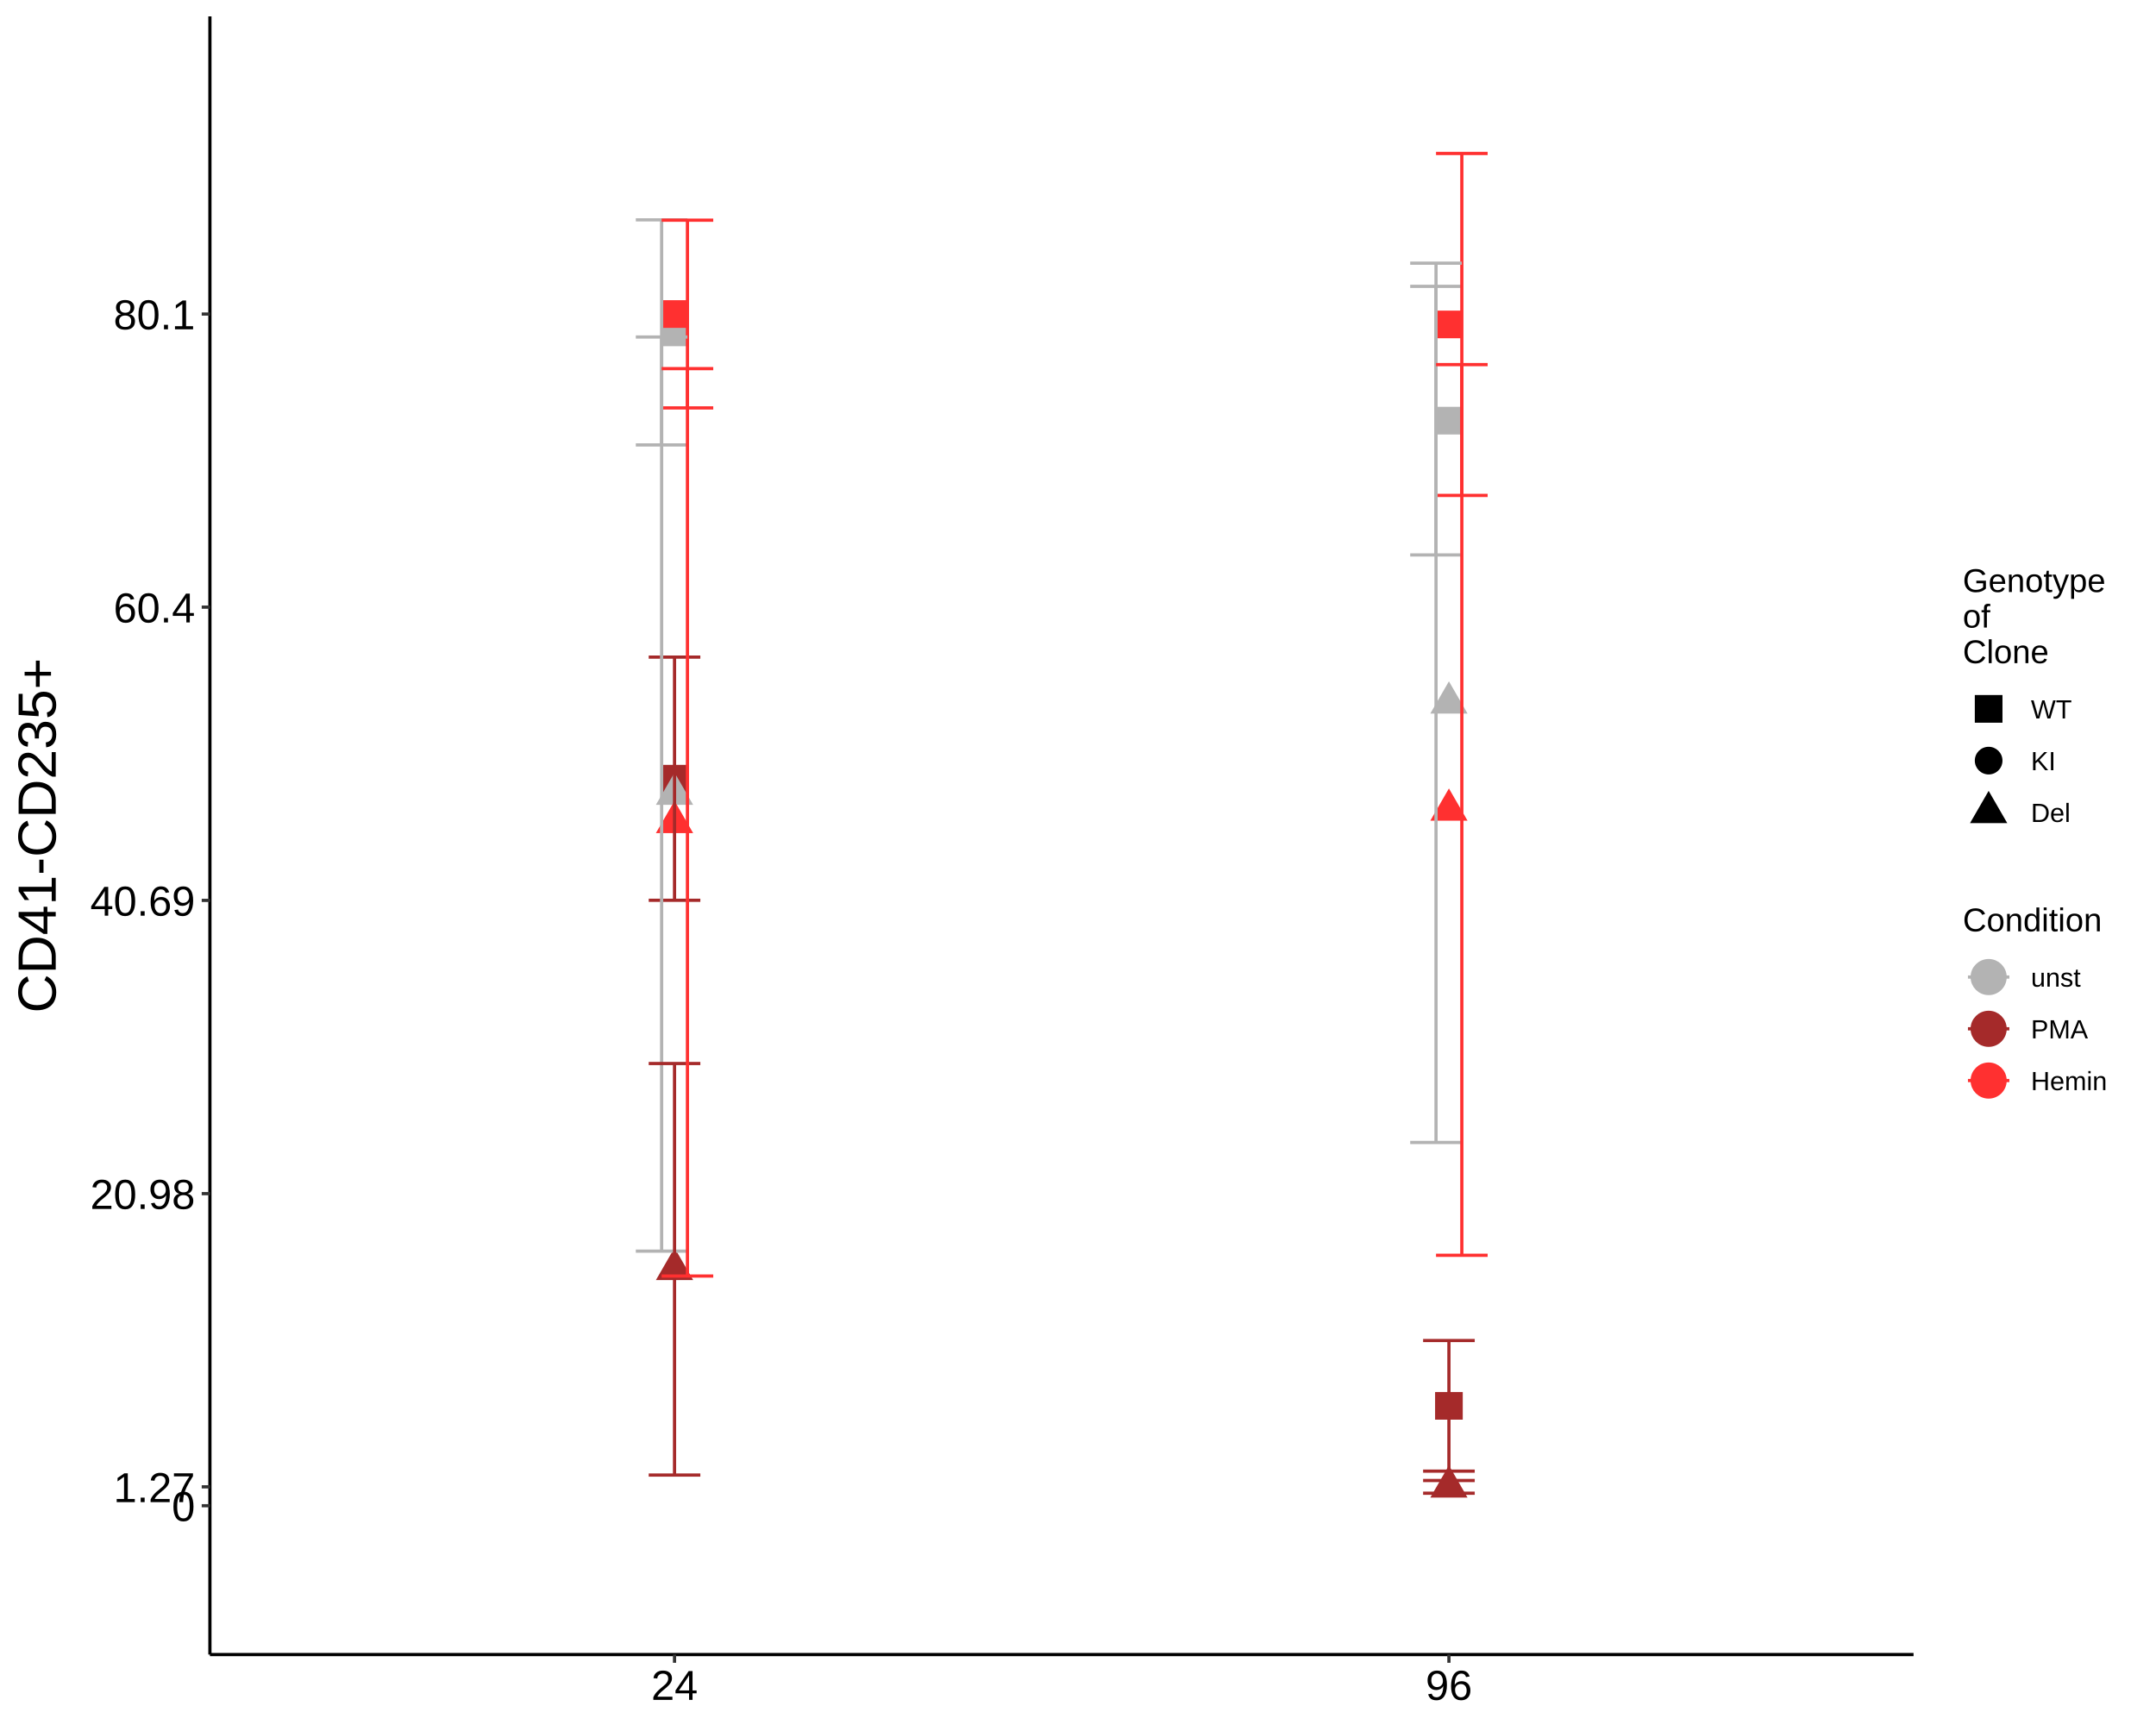
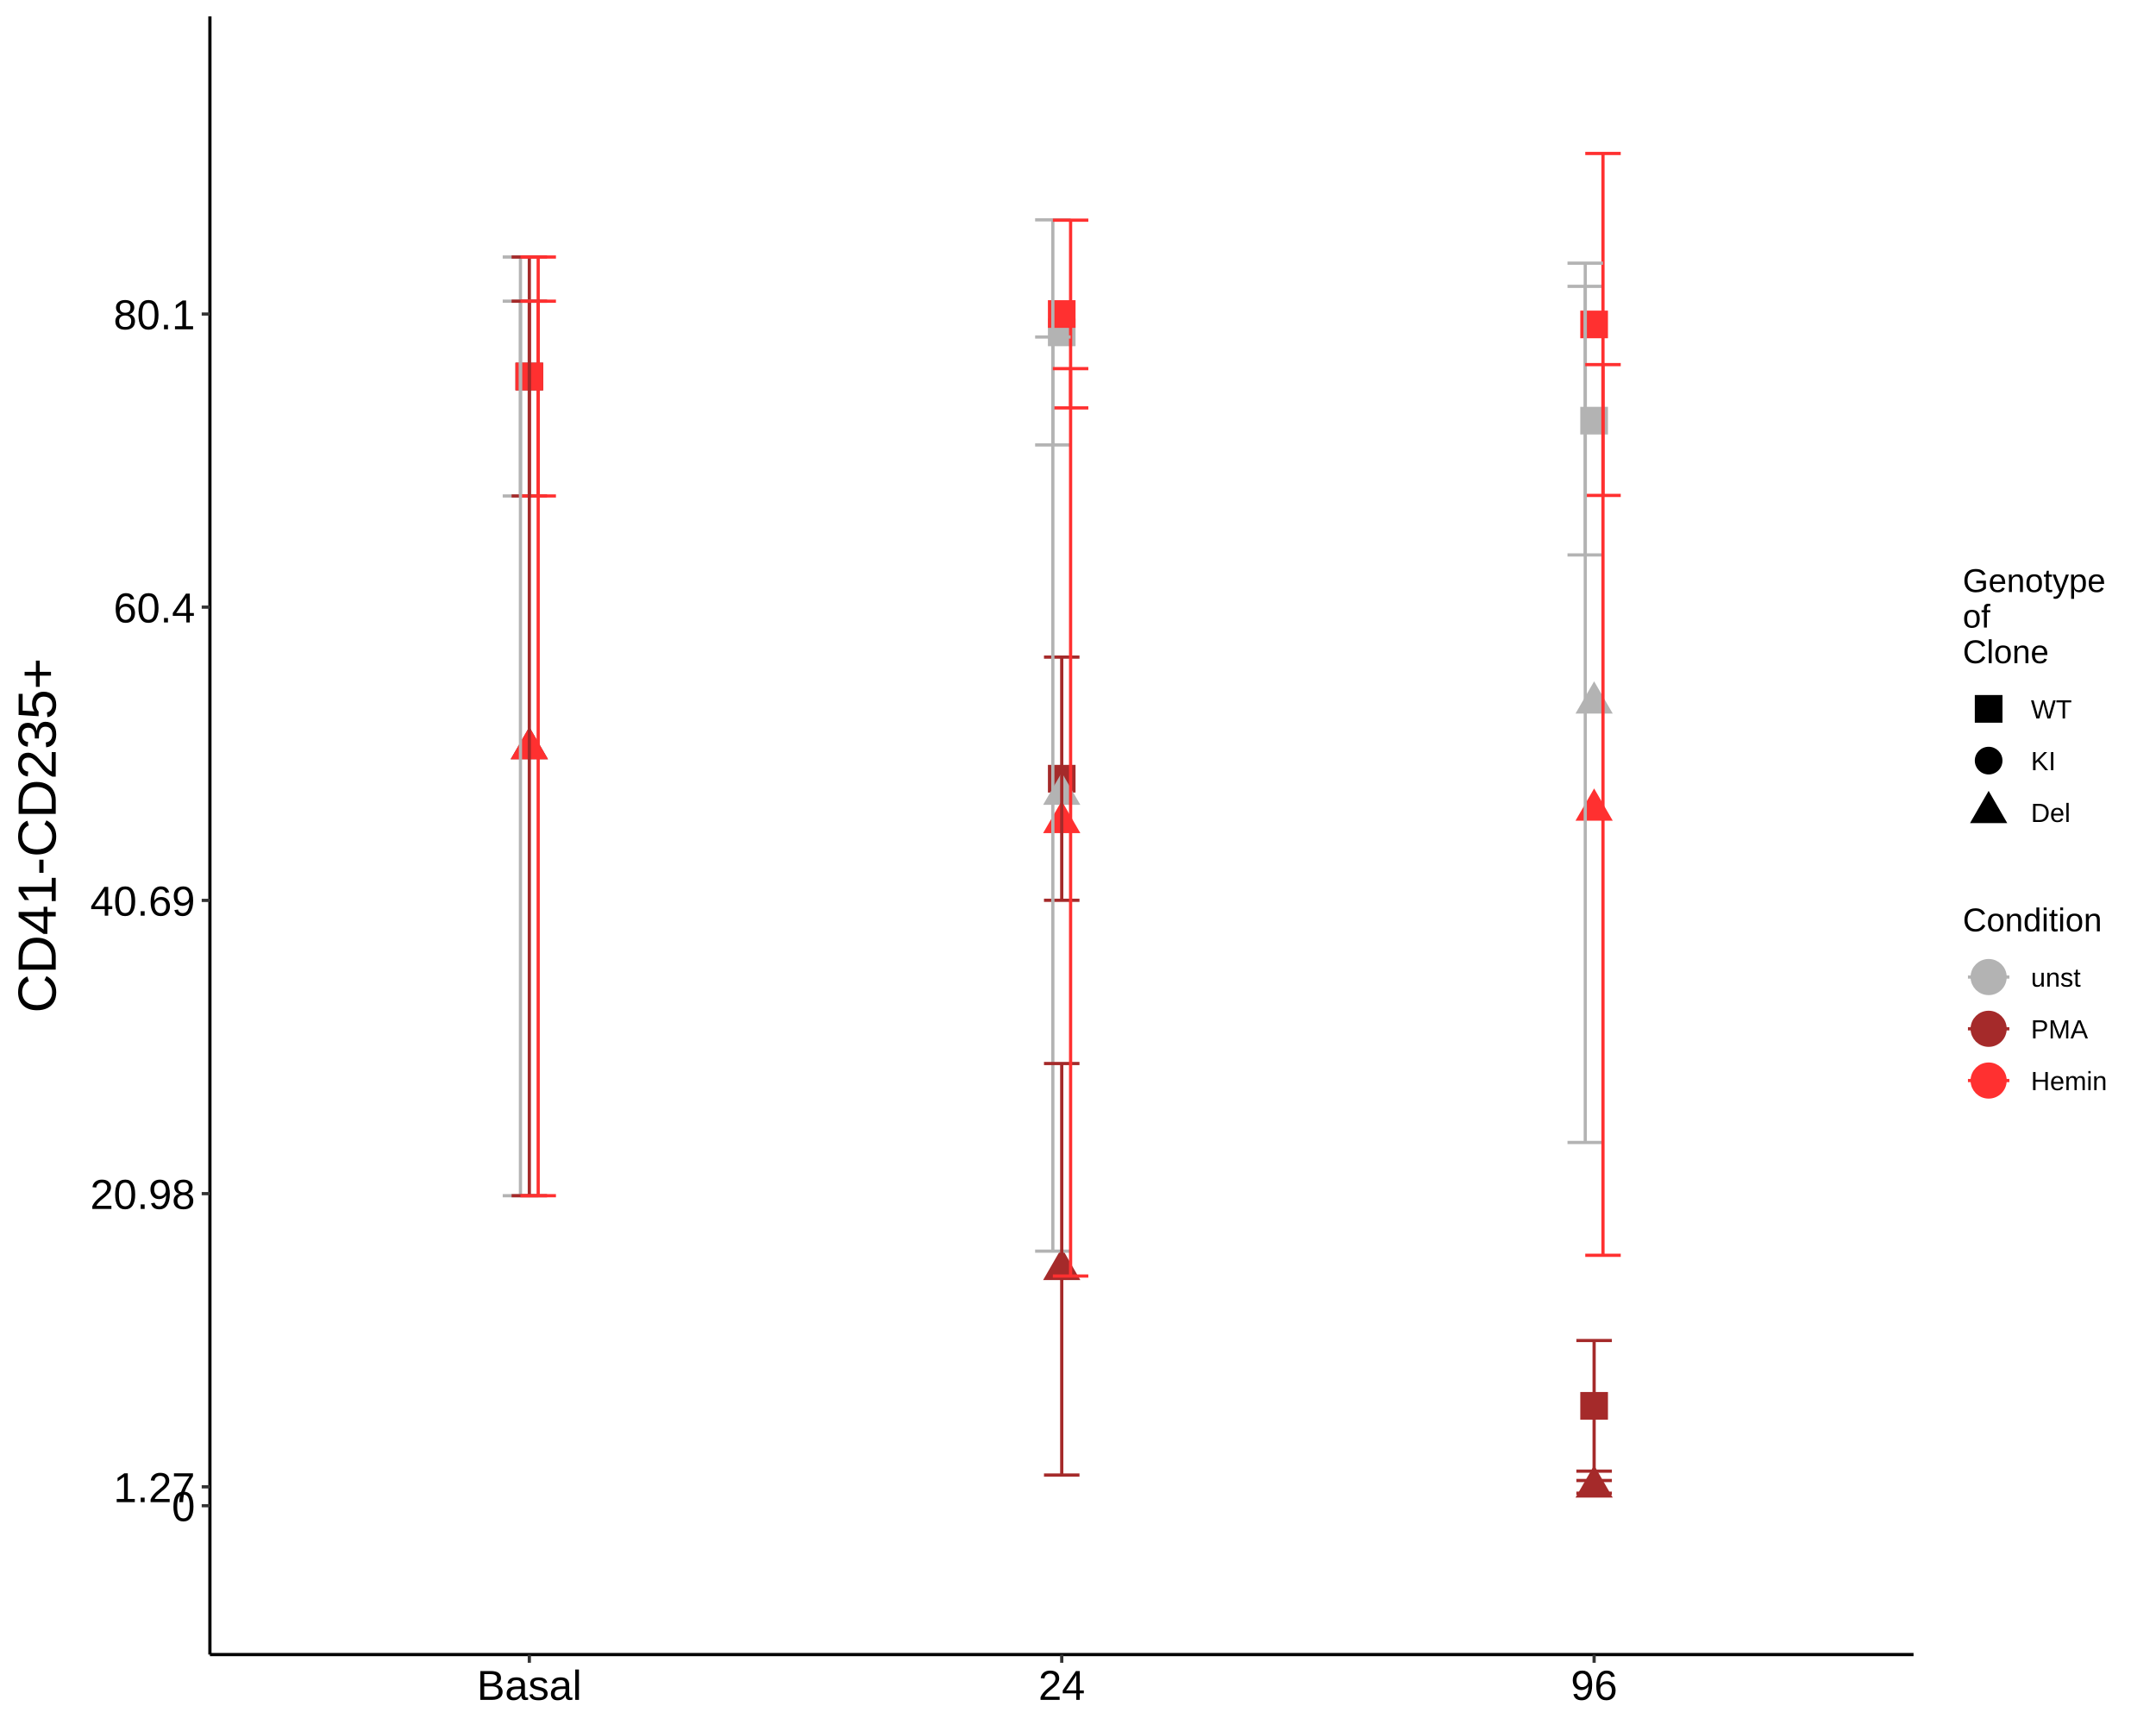
<svg xmlns="http://www.w3.org/2000/svg" class="svglite" width="720.00pt" height="576.00pt" viewBox="0 0 720.00 576.00">
  <defs>
    <style type="text/css">
    .svglite line, .svglite polyline, .svglite polygon, .svglite path, .svglite rect, .svglite circle {
      fill: none;
      stroke: #000000;
      stroke-linecap: round;
      stroke-linejoin: round;
      stroke-miterlimit: 10.00;
    }
  </style>
  </defs>
  <rect width="100%" height="100%" style="stroke: none; fill: #FFFFFF;" />
  <defs>
    <clipPath id="cpMC4wMHw3MjAuMDB8MC4wMHw1NzYuMDA=">
      <rect x="0.00" y="0.00" width="720.00" height="576.00" />
    </clipPath>
  </defs>
  <g clip-path="url(#cpMC4wMHw3MjAuMDB8MC4wMHw1NzYuMDA=)">
    <rect x="0" y="0.00" width="720.00" height="576.00" style="stroke-width: 1.07; stroke: #FFFFFF; fill: #FFFFFF;" />
  </g>
  <defs>
    <clipPath id="cpNzAuMTB8NjM5LjAzfDUuNDh8NTUyLjQ4">
      <rect x="70.10" y="5.48" width="568.94" height="547.00" />
    </clipPath>
  </defs>
  <g clip-path="url(#cpNzAuMTB8NjM5LjAzfDUuNDh8NTUyLjQ4)">
    <rect x="70.10" y="5.48" width="568.94" height="547.00" style="stroke-width: 1.07; stroke: none; fill: #FFFFFF;" />
-     <polygon points="220.64,115.60 229.88,115.60 229.88,106.37 220.64,106.37 " style="stroke-width: 2.83; stroke: none; fill: #B3B3B3;" />
-     <polygon points="479.25,145.08 488.49,145.08 488.49,135.84 479.25,135.84 " style="stroke-width: 2.83; stroke: none; fill: #B3B3B3;" />
-     <polygon points="220.64,264.64 229.88,264.64 229.88,255.40 220.64,255.40 " style="stroke-width: 2.83; stroke: none; fill: #A52A2A;" />
-     <polygon points="479.25,474.04 488.49,474.04 488.49,464.81 479.25,464.81 " style="stroke-width: 2.83; stroke: none; fill: #A52A2A;" />
-     <polygon points="220.64,109.48 229.88,109.48 229.88,100.24 220.64,100.24 " style="stroke-width: 2.83; stroke: none; fill: #FF3030;" />
-     <polygon points="479.25,112.95 488.49,112.95 488.49,103.72 479.25,103.72 " style="stroke-width: 2.83; stroke: none; fill: #FF3030;" />
-     <polygon points="225.26,257.97 231.48,268.74 219.04,268.74 " style="stroke-width: 2.83; stroke: none; fill: #B3B3B3;" />
-     <polygon points="483.87,227.50 490.09,238.27 477.65,238.27 " style="stroke-width: 2.83; stroke: none; fill: #B3B3B3;" />
-     <polygon points="225.26,416.66 231.48,427.43 219.04,427.43 " style="stroke-width: 2.83; stroke: none; fill: #A52A2A;" />
-     <polygon points="483.87,489.30 490.09,500.07 477.65,500.07 " style="stroke-width: 2.83; stroke: none; fill: #A52A2A;" />
-     <polygon points="225.26,267.41 231.48,278.18 219.04,278.18 " style="stroke-width: 2.83; stroke: none; fill: #FF3030;" />
-     <polygon points="483.87,263.27 490.09,274.04 477.65,274.04 " style="stroke-width: 2.83; stroke: none; fill: #FF3030;" />
-     <polyline points="212.33,73.41 229.57,73.41 " style="stroke-width: 1.07; stroke: #B3B3B3; stroke-linecap: butt;" />
-     <polyline points="220.95,73.41 220.95,148.57 " style="stroke-width: 1.07; stroke: #B3B3B3; stroke-linecap: butt;" />
-     <polyline points="212.33,148.57 229.57,148.57 " style="stroke-width: 1.07; stroke: #B3B3B3; stroke-linecap: butt;" />
-     <polyline points="470.94,95.62 488.18,95.62 " style="stroke-width: 1.07; stroke: #B3B3B3; stroke-linecap: butt;" />
-     <polyline points="479.56,95.62 479.56,185.30 " style="stroke-width: 1.07; stroke: #B3B3B3; stroke-linecap: butt;" />
-     <polyline points="470.94,185.30 488.18,185.30 " style="stroke-width: 1.07; stroke: #B3B3B3; stroke-linecap: butt;" />
-     <polyline points="216.64,219.42 233.88,219.42 " style="stroke-width: 1.07; stroke: #A52A2A; stroke-linecap: butt;" />
-     <polyline points="225.26,219.42 225.26,300.62 " style="stroke-width: 1.07; stroke: #A52A2A; stroke-linecap: butt;" />
-     <polyline points="216.64,300.62 233.88,300.62 " style="stroke-width: 1.07; stroke: #A52A2A; stroke-linecap: butt;" />
-     <polyline points="475.25,447.62 492.49,447.62 " style="stroke-width: 1.07; stroke: #A52A2A; stroke-linecap: butt;" />
-     <polyline points="483.87,447.62 483.87,491.23 " style="stroke-width: 1.07; stroke: #A52A2A; stroke-linecap: butt;" />
-     <polyline points="475.25,491.23 492.49,491.23 " style="stroke-width: 1.07; stroke: #A52A2A; stroke-linecap: butt;" />
-     <polyline points="220.95,73.52 238.19,73.52 " style="stroke-width: 1.07; stroke: #FF3030; stroke-linecap: butt;" />
-     <polyline points="229.57,73.52 229.57,136.20 " style="stroke-width: 1.07; stroke: #FF3030; stroke-linecap: butt;" />
-     <polyline points="220.95,136.20 238.19,136.20 " style="stroke-width: 1.07; stroke: #FF3030; stroke-linecap: butt;" />
-     <polyline points="479.56,51.25 496.80,51.25 " style="stroke-width: 1.07; stroke: #FF3030; stroke-linecap: butt;" />
-     <polyline points="488.18,51.25 488.18,165.42 " style="stroke-width: 1.07; stroke: #FF3030; stroke-linecap: butt;" />
-     <polyline points="479.56,165.42 496.80,165.42 " style="stroke-width: 1.07; stroke: #FF3030; stroke-linecap: butt;" />
-     <polyline points="212.33,112.53 229.57,112.53 " style="stroke-width: 1.07; stroke: #B3B3B3; stroke-linecap: butt;" />
-     <polyline points="220.95,112.53 220.95,417.78 " style="stroke-width: 1.07; stroke: #B3B3B3; stroke-linecap: butt;" />
-     <polyline points="212.33,417.78 229.57,417.78 " style="stroke-width: 1.07; stroke: #B3B3B3; stroke-linecap: butt;" />
-     <polyline points="470.94,87.88 488.18,87.88 " style="stroke-width: 1.07; stroke: #B3B3B3; stroke-linecap: butt;" />
-     <polyline points="479.56,87.88 479.56,381.48 " style="stroke-width: 1.07; stroke: #B3B3B3; stroke-linecap: butt;" />
-     <polyline points="470.94,381.48 488.18,381.48 " style="stroke-width: 1.07; stroke: #B3B3B3; stroke-linecap: butt;" />
-     <polyline points="216.64,355.13 233.88,355.13 " style="stroke-width: 1.07; stroke: #A52A2A; stroke-linecap: butt;" />
-     <polyline points="225.26,355.13 225.26,492.54 " style="stroke-width: 1.07; stroke: #A52A2A; stroke-linecap: butt;" />
-     <polyline points="216.64,492.54 233.88,492.54 " style="stroke-width: 1.07; stroke: #A52A2A; stroke-linecap: butt;" />
-     <polyline points="475.25,494.36 492.49,494.36 " style="stroke-width: 1.07; stroke: #A52A2A; stroke-linecap: butt;" />
-     <polyline points="483.87,494.36 483.87,498.61 " style="stroke-width: 1.07; stroke: #A52A2A; stroke-linecap: butt;" />
-     <polyline points="475.25,498.61 492.49,498.61 " style="stroke-width: 1.07; stroke: #A52A2A; stroke-linecap: butt;" />
-     <polyline points="220.95,123.09 238.19,123.09 " style="stroke-width: 1.07; stroke: #FF3030; stroke-linecap: butt;" />
-     <polyline points="229.57,123.09 229.57,426.09 " style="stroke-width: 1.07; stroke: #FF3030; stroke-linecap: butt;" />
-     <polyline points="220.95,426.09 238.19,426.09 " style="stroke-width: 1.07; stroke: #FF3030; stroke-linecap: butt;" />
-     <polyline points="479.56,121.75 496.80,121.75 " style="stroke-width: 1.07; stroke: #FF3030; stroke-linecap: butt;" />
-     <polyline points="488.18,121.75 488.18,419.15 " style="stroke-width: 1.07; stroke: #FF3030; stroke-linecap: butt;" />
-     <polyline points="479.56,419.15 496.80,419.15 " style="stroke-width: 1.07; stroke: #FF3030; stroke-linecap: butt;" />
+     <polygon points="172.15,130.34 181.39,130.34 181.39,121.11 172.15,121.11 " style="stroke-width: 2.83; stroke: none; fill: #B3B3B3;" />
+     <polygon points="349.95,115.60 359.18,115.60 359.18,106.37 349.95,106.37 " style="stroke-width: 2.83; stroke: none; fill: #B3B3B3;" />
+     <polygon points="527.74,145.08 536.98,145.08 536.98,135.84 527.74,135.84 " style="stroke-width: 2.83; stroke: none; fill: #B3B3B3;" />
+     <polygon points="172.15,130.34 181.39,130.34 181.39,121.11 172.15,121.11 " style="stroke-width: 2.83; stroke: none; fill: #A52A2A;" />
+     <polygon points="349.95,264.64 359.18,264.64 359.18,255.40 349.95,255.40 " style="stroke-width: 2.83; stroke: none; fill: #A52A2A;" />
+     <polygon points="527.74,474.04 536.98,474.04 536.98,464.81 527.74,464.81 " style="stroke-width: 2.83; stroke: none; fill: #A52A2A;" />
+     <polygon points="172.15,130.34 181.39,130.34 181.39,121.11 172.15,121.11 " style="stroke-width: 2.83; stroke: none; fill: #FF3030;" />
+     <polygon points="349.95,109.48 359.18,109.48 359.18,100.24 349.95,100.24 " style="stroke-width: 2.83; stroke: none; fill: #FF3030;" />
+     <polygon points="527.74,112.95 536.98,112.95 536.98,103.72 527.74,103.72 " style="stroke-width: 2.83; stroke: none; fill: #FF3030;" />
+     <polygon points="176.77,242.74 182.99,253.51 170.55,253.51 " style="stroke-width: 2.83; stroke: none; fill: #B3B3B3;" />
+     <polygon points="354.57,257.97 360.78,268.74 348.35,268.74 " style="stroke-width: 2.83; stroke: none; fill: #B3B3B3;" />
+     <polygon points="532.36,227.50 538.58,238.27 526.14,238.27 " style="stroke-width: 2.83; stroke: none; fill: #B3B3B3;" />
+     <polygon points="176.77,242.74 182.99,253.51 170.55,253.51 " style="stroke-width: 2.83; stroke: none; fill: #A52A2A;" />
+     <polygon points="354.57,416.66 360.78,427.43 348.35,427.43 " style="stroke-width: 2.83; stroke: none; fill: #A52A2A;" />
+     <polygon points="532.36,489.30 538.58,500.07 526.14,500.07 " style="stroke-width: 2.83; stroke: none; fill: #A52A2A;" />
+     <polygon points="176.77,242.74 182.99,253.51 170.55,253.51 " style="stroke-width: 2.83; stroke: none; fill: #FF3030;" />
+     <polygon points="354.57,267.41 360.78,278.18 348.35,278.18 " style="stroke-width: 2.83; stroke: none; fill: #FF3030;" />
+     <polygon points="532.36,263.27 538.58,274.04 526.14,274.04 " style="stroke-width: 2.83; stroke: none; fill: #FF3030;" />
+     <polyline points="167.88,85.83 179.73,85.83 " style="stroke-width: 1.07; stroke: #B3B3B3; stroke-linecap: butt;" />
+     <polyline points="173.81,85.83 173.81,165.61 " style="stroke-width: 1.07; stroke: #B3B3B3; stroke-linecap: butt;" />
+     <polyline points="167.88,165.61 179.73,165.61 " style="stroke-width: 1.07; stroke: #B3B3B3; stroke-linecap: butt;" />
+     <polyline points="345.68,73.41 357.53,73.41 " style="stroke-width: 1.07; stroke: #B3B3B3; stroke-linecap: butt;" />
+     <polyline points="351.60,73.41 351.60,148.57 " style="stroke-width: 1.07; stroke: #B3B3B3; stroke-linecap: butt;" />
+     <polyline points="345.68,148.57 357.53,148.57 " style="stroke-width: 1.07; stroke: #B3B3B3; stroke-linecap: butt;" />
+     <polyline points="523.47,95.62 535.32,95.62 " style="stroke-width: 1.07; stroke: #B3B3B3; stroke-linecap: butt;" />
+     <polyline points="529.40,95.62 529.40,185.30 " style="stroke-width: 1.07; stroke: #B3B3B3; stroke-linecap: butt;" />
+     <polyline points="523.47,185.30 535.32,185.30 " style="stroke-width: 1.07; stroke: #B3B3B3; stroke-linecap: butt;" />
+     <polyline points="170.85,85.83 182.70,85.83 " style="stroke-width: 1.07; stroke: #A52A2A; stroke-linecap: butt;" />
+     <polyline points="176.77,85.83 176.77,165.61 " style="stroke-width: 1.07; stroke: #A52A2A; stroke-linecap: butt;" />
+     <polyline points="170.85,165.61 182.70,165.61 " style="stroke-width: 1.07; stroke: #A52A2A; stroke-linecap: butt;" />
+     <polyline points="348.64,219.42 360.49,219.42 " style="stroke-width: 1.07; stroke: #A52A2A; stroke-linecap: butt;" />
+     <polyline points="354.57,219.42 354.57,300.62 " style="stroke-width: 1.07; stroke: #A52A2A; stroke-linecap: butt;" />
+     <polyline points="348.64,300.62 360.49,300.62 " style="stroke-width: 1.07; stroke: #A52A2A; stroke-linecap: butt;" />
+     <polyline points="526.43,447.62 538.29,447.62 " style="stroke-width: 1.07; stroke: #A52A2A; stroke-linecap: butt;" />
+     <polyline points="532.36,447.62 532.36,491.23 " style="stroke-width: 1.07; stroke: #A52A2A; stroke-linecap: butt;" />
+     <polyline points="526.43,491.23 538.29,491.23 " style="stroke-width: 1.07; stroke: #A52A2A; stroke-linecap: butt;" />
+     <polyline points="173.81,85.83 185.66,85.83 " style="stroke-width: 1.07; stroke: #FF3030; stroke-linecap: butt;" />
+     <polyline points="179.73,85.83 179.73,165.61 " style="stroke-width: 1.07; stroke: #FF3030; stroke-linecap: butt;" />
+     <polyline points="173.81,165.61 185.66,165.61 " style="stroke-width: 1.07; stroke: #FF3030; stroke-linecap: butt;" />
+     <polyline points="351.60,73.52 363.45,73.52 " style="stroke-width: 1.07; stroke: #FF3030; stroke-linecap: butt;" />
+     <polyline points="357.53,73.52 357.53,136.20 " style="stroke-width: 1.07; stroke: #FF3030; stroke-linecap: butt;" />
+     <polyline points="351.60,136.20 363.45,136.20 " style="stroke-width: 1.07; stroke: #FF3030; stroke-linecap: butt;" />
+     <polyline points="529.40,51.25 541.25,51.25 " style="stroke-width: 1.07; stroke: #FF3030; stroke-linecap: butt;" />
+     <polyline points="535.32,51.25 535.32,165.42 " style="stroke-width: 1.07; stroke: #FF3030; stroke-linecap: butt;" />
+     <polyline points="529.40,165.42 541.25,165.42 " style="stroke-width: 1.07; stroke: #FF3030; stroke-linecap: butt;" />
+     <polyline points="167.88,100.57 179.73,100.57 " style="stroke-width: 1.07; stroke: #B3B3B3; stroke-linecap: butt;" />
+     <polyline points="173.81,100.57 173.81,399.26 " style="stroke-width: 1.07; stroke: #B3B3B3; stroke-linecap: butt;" />
+     <polyline points="167.88,399.26 179.73,399.26 " style="stroke-width: 1.07; stroke: #B3B3B3; stroke-linecap: butt;" />
+     <polyline points="345.68,112.53 357.53,112.53 " style="stroke-width: 1.07; stroke: #B3B3B3; stroke-linecap: butt;" />
+     <polyline points="351.60,112.53 351.60,417.78 " style="stroke-width: 1.07; stroke: #B3B3B3; stroke-linecap: butt;" />
+     <polyline points="345.68,417.78 357.53,417.78 " style="stroke-width: 1.07; stroke: #B3B3B3; stroke-linecap: butt;" />
+     <polyline points="523.47,87.88 535.32,87.88 " style="stroke-width: 1.07; stroke: #B3B3B3; stroke-linecap: butt;" />
+     <polyline points="529.40,87.88 529.40,381.48 " style="stroke-width: 1.07; stroke: #B3B3B3; stroke-linecap: butt;" />
+     <polyline points="523.47,381.48 535.32,381.48 " style="stroke-width: 1.07; stroke: #B3B3B3; stroke-linecap: butt;" />
+     <polyline points="170.85,100.57 182.70,100.57 " style="stroke-width: 1.07; stroke: #A52A2A; stroke-linecap: butt;" />
+     <polyline points="176.77,100.57 176.77,399.26 " style="stroke-width: 1.07; stroke: #A52A2A; stroke-linecap: butt;" />
+     <polyline points="170.85,399.26 182.70,399.26 " style="stroke-width: 1.07; stroke: #A52A2A; stroke-linecap: butt;" />
+     <polyline points="348.64,355.13 360.49,355.13 " style="stroke-width: 1.07; stroke: #A52A2A; stroke-linecap: butt;" />
+     <polyline points="354.57,355.13 354.57,492.54 " style="stroke-width: 1.07; stroke: #A52A2A; stroke-linecap: butt;" />
+     <polyline points="348.64,492.54 360.49,492.54 " style="stroke-width: 1.07; stroke: #A52A2A; stroke-linecap: butt;" />
+     <polyline points="526.43,494.36 538.29,494.36 " style="stroke-width: 1.07; stroke: #A52A2A; stroke-linecap: butt;" />
+     <polyline points="532.36,494.36 532.36,498.61 " style="stroke-width: 1.07; stroke: #A52A2A; stroke-linecap: butt;" />
+     <polyline points="526.43,498.61 538.29,498.61 " style="stroke-width: 1.07; stroke: #A52A2A; stroke-linecap: butt;" />
+     <polyline points="173.81,100.57 185.66,100.57 " style="stroke-width: 1.07; stroke: #FF3030; stroke-linecap: butt;" />
+     <polyline points="179.73,100.57 179.73,399.26 " style="stroke-width: 1.07; stroke: #FF3030; stroke-linecap: butt;" />
+     <polyline points="173.81,399.26 185.66,399.26 " style="stroke-width: 1.07; stroke: #FF3030; stroke-linecap: butt;" />
+     <polyline points="351.60,123.09 363.45,123.09 " style="stroke-width: 1.07; stroke: #FF3030; stroke-linecap: butt;" />
+     <polyline points="357.53,123.09 357.53,426.09 " style="stroke-width: 1.07; stroke: #FF3030; stroke-linecap: butt;" />
+     <polyline points="351.60,426.09 363.45,426.09 " style="stroke-width: 1.07; stroke: #FF3030; stroke-linecap: butt;" />
+     <polyline points="529.40,121.75 541.25,121.75 " style="stroke-width: 1.07; stroke: #FF3030; stroke-linecap: butt;" />
+     <polyline points="535.32,121.75 535.32,419.15 " style="stroke-width: 1.07; stroke: #FF3030; stroke-linecap: butt;" />
+     <polyline points="529.40,419.15 541.25,419.15 " style="stroke-width: 1.07; stroke: #FF3030; stroke-linecap: butt;" />
  </g>
  <g clip-path="url(#cpMC4wMHw3MjAuMDB8MC4wMHw1NzYuMDA=)">
    <polyline points="70.10,552.48 70.10,5.48 " style="stroke-width: 1.07; stroke-linecap: butt;" />
    <text x="65.16" y="507.88" text-anchor="end" style="font-size: 14.00px; font-family: Arimo;" textLength="8.91px" lengthAdjust="spacingAndGlyphs">0</text>
    <text x="65.16" y="501.58" text-anchor="end" style="font-size: 14.00px; font-family: Arimo;" textLength="31.17px" lengthAdjust="spacingAndGlyphs">1.27</text>
    <text x="65.16" y="403.67" text-anchor="end" style="font-size: 14.00px; font-family: Arimo;" textLength="40.08px" lengthAdjust="spacingAndGlyphs">20.98</text>
    <text x="65.16" y="305.76" text-anchor="end" style="font-size: 14.00px; font-family: Arimo;" textLength="40.08px" lengthAdjust="spacingAndGlyphs">40.69</text>
    <text x="65.16" y="207.84" text-anchor="end" style="font-size: 14.00px; font-family: Arimo;" textLength="31.17px" lengthAdjust="spacingAndGlyphs">60.4</text>
    <text x="65.16" y="109.96" text-anchor="end" style="font-size: 14.00px; font-family: Arimo;" textLength="31.17px" lengthAdjust="spacingAndGlyphs">80.1</text>
    <polyline points="67.36,502.78 70.10,502.78 " style="stroke-width: 1.07; stroke: #333333; stroke-linecap: butt;" />
    <polyline points="67.36,496.48 70.10,496.48 " style="stroke-width: 1.07; stroke: #333333; stroke-linecap: butt;" />
    <polyline points="67.36,398.57 70.10,398.57 " style="stroke-width: 1.07; stroke: #333333; stroke-linecap: butt;" />
    <polyline points="67.36,300.65 70.10,300.65 " style="stroke-width: 1.07; stroke: #333333; stroke-linecap: butt;" />
    <polyline points="67.36,202.74 70.10,202.74 " style="stroke-width: 1.07; stroke: #333333; stroke-linecap: butt;" />
    <polyline points="67.36,104.86 70.10,104.86 " style="stroke-width: 1.07; stroke: #333333; stroke-linecap: butt;" />
    <polyline points="70.10,552.48 639.03,552.48 " style="stroke-width: 1.07; stroke-linecap: butt;" />
-     <polyline points="225.26,555.22 225.26,552.48 " style="stroke-width: 1.07; stroke: #333333; stroke-linecap: butt;" />
-     <polyline points="483.87,555.22 483.87,552.48 " style="stroke-width: 1.07; stroke: #333333; stroke-linecap: butt;" />
-     <text x="225.26" y="567.61" text-anchor="middle" style="font-size: 14.00px; font-family: Arimo;" textLength="17.81px" lengthAdjust="spacingAndGlyphs">24</text>
-     <text x="483.87" y="567.61" text-anchor="middle" style="font-size: 14.00px; font-family: Arimo;" textLength="17.81px" lengthAdjust="spacingAndGlyphs">96</text>
+     <polyline points="176.77,555.22 176.77,552.48 " style="stroke-width: 1.07; stroke: #333333; stroke-linecap: butt;" />
+     <polyline points="354.57,555.22 354.57,552.48 " style="stroke-width: 1.07; stroke: #333333; stroke-linecap: butt;" />
+     <polyline points="532.36,555.22 532.36,552.48 " style="stroke-width: 1.07; stroke: #333333; stroke-linecap: butt;" />
+     <text x="176.77" y="567.61" text-anchor="middle" style="font-size: 14.00px; font-family: Arimo;" textLength="37.94px" lengthAdjust="spacingAndGlyphs">Basal</text>
+     <text x="354.57" y="567.61" text-anchor="middle" style="font-size: 14.00px; font-family: Arimo;" textLength="17.81px" lengthAdjust="spacingAndGlyphs">24</text>
+     <text x="532.36" y="567.61" text-anchor="middle" style="font-size: 14.00px; font-family: Arimo;" textLength="17.81px" lengthAdjust="spacingAndGlyphs">96</text>
    <text transform="translate(18.61,278.98) rotate(-90)" text-anchor="middle" style="font-size: 18.00px; font-family: Arimo;" textLength="131.72px" lengthAdjust="spacingAndGlyphs">CD41-CD235+</text>
    <rect x="649.99" y="183.03" width="64.53" height="102.35" style="stroke-width: 1.07; stroke: none; fill: #FFFFFF;" />
    <text x="655.47" y="197.68" style="font-size: 11.00px; font-family: Arimo;" textLength="53.57px" lengthAdjust="spacingAndGlyphs">Genotype</text>
    <text x="655.47" y="209.56" style="font-size: 11.00px; font-family: Arimo;" textLength="10.61px" lengthAdjust="spacingAndGlyphs">of</text>
    <text x="655.47" y="221.44" style="font-size: 11.00px; font-family: Arimo;" textLength="31.21px" lengthAdjust="spacingAndGlyphs">Clone</text>
    <polygon points="659.49,241.32 668.73,241.32 668.73,232.08 659.49,232.08 " style="stroke-width: 2.83; stroke: none; fill: #000000;" />
    <circle cx="664.11" cy="253.98" r="4.62" style="stroke-width: 2.83; stroke: none; fill: #000000;" />
    <polygon points="664.11,264.08 670.33,274.85 657.89,274.85 " style="stroke-width: 2.83; stroke: none; fill: #000000;" />
    <text x="678.23" y="239.91" style="font-size: 8.80px; font-family: Arimo;" textLength="14.07px" lengthAdjust="spacingAndGlyphs">WT</text>
    <text x="678.23" y="257.19" style="font-size: 8.80px; font-family: Arimo;" textLength="8.36px" lengthAdjust="spacingAndGlyphs">KI</text>
    <text x="678.23" y="274.47" style="font-size: 8.80px; font-family: Arimo;" textLength="14.64px" lengthAdjust="spacingAndGlyphs">Del</text>
    <rect x="649.99" y="296.34" width="63.46" height="78.59" style="stroke-width: 1.07; stroke: none; fill: #FFFFFF;" />
    <text x="655.47" y="310.98" style="font-size: 11.00px; font-family: Arimo;" textLength="52.50px" lengthAdjust="spacingAndGlyphs">Condition</text>
    <circle cx="664.11" cy="326.25" r="4.62" style="stroke-width: 2.83; stroke: #B3B3B3; fill: #B3B3B3;" />
    <line x1="657.20" y1="326.25" x2="671.03" y2="326.25" style="stroke-width: 1.07; stroke: #B3B3B3; stroke-linecap: butt;" />
    <circle cx="664.11" cy="343.53" r="4.62" style="stroke-width: 2.83; stroke: #A52A2A; fill: #A52A2A;" />
    <line x1="657.20" y1="343.53" x2="671.03" y2="343.53" style="stroke-width: 1.07; stroke: #A52A2A; stroke-linecap: butt;" />
    <circle cx="664.11" cy="360.81" r="4.62" style="stroke-width: 2.83; stroke: #FF3030; fill: #FF3030;" />
    <line x1="657.20" y1="360.81" x2="671.03" y2="360.81" style="stroke-width: 1.07; stroke: #FF3030; stroke-linecap: butt;" />
    <text x="678.23" y="329.46" style="font-size: 8.80px; font-family: Arimo;" textLength="19.18px" lengthAdjust="spacingAndGlyphs">unst</text>
    <text x="678.23" y="346.74" style="font-size: 8.80px; font-family: Arimo;" textLength="18.91px" lengthAdjust="spacingAndGlyphs">PMA</text>
    <text x="678.23" y="364.02" style="font-size: 8.80px; font-family: Arimo;" textLength="28.62px" lengthAdjust="spacingAndGlyphs">Hemin</text>
  </g>
</svg>
